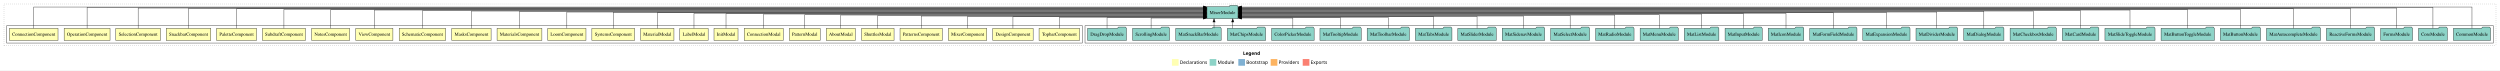
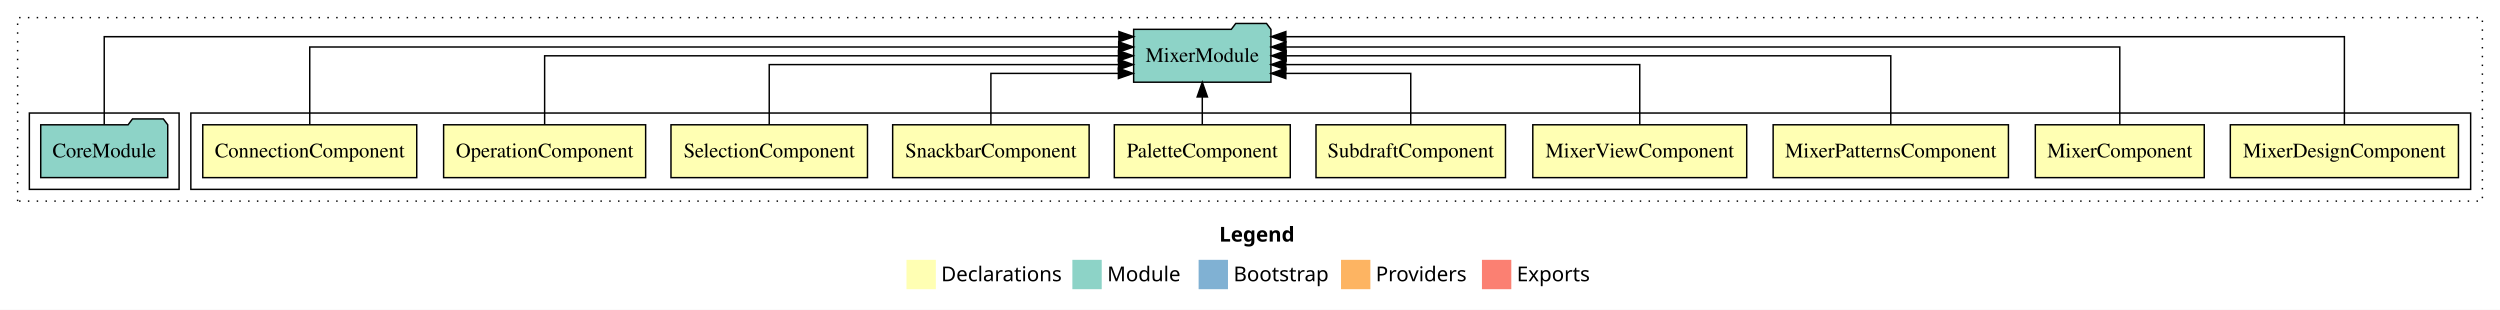
- <svg xmlns="http://www.w3.org/2000/svg" width="7493pt" height="211pt" viewBox="0.00 0.00 7493.00 211.00">
+ <svg xmlns="http://www.w3.org/2000/svg" width="1703pt" height="211pt" viewBox="0.00 0.00 1703.00 211.00">
  <g id="graph0" class="graph" transform="scale(1 1) rotate(0) translate(4 207)">
-     <polygon fill="white" stroke="transparent" points="-4,4 -4,-207 7489,-207 7489,4 -4,4" />
-     <text text-anchor="start" x="3721.51" y="-42.4" font-family="sans-serif" font-weight="bold" font-size="14.00">Legend</text>
-     <polygon fill="#ffffb3" stroke="transparent" points="3508.5,-10 3508.5,-30 3528.5,-30 3528.5,-10 3508.5,-10" />
-     <text text-anchor="start" x="3532.13" y="-15.4" font-family="sans-serif" font-size="14.00">  Declarations</text>
-     <polygon fill="#8dd3c7" stroke="transparent" points="3621.5,-10 3621.5,-30 3641.5,-30 3641.5,-10 3621.5,-10" />
-     <text text-anchor="start" x="3645.23" y="-15.4" font-family="sans-serif" font-size="14.00">  Module</text>
-     <polygon fill="#80b1d3" stroke="transparent" points="3707.5,-10 3707.5,-30 3727.5,-30 3727.5,-10 3707.5,-10" />
-     <text text-anchor="start" x="3731.28" y="-15.4" font-family="sans-serif" font-size="14.00">  Bootstrap</text>
-     <polygon fill="#fdb462" stroke="transparent" points="3804.5,-10 3804.5,-30 3824.5,-30 3824.5,-10 3804.5,-10" />
-     <text text-anchor="start" x="3828.17" y="-15.4" font-family="sans-serif" font-size="14.00">  Providers</text>
-     <polygon fill="#fb8072" stroke="transparent" points="3900.5,-10 3900.5,-30 3920.5,-30 3920.5,-10 3900.5,-10" />
-     <text text-anchor="start" x="3924.23" y="-15.4" font-family="sans-serif" font-size="14.00">  Exports</text>
+     <polygon fill="white" stroke="transparent" points="-4,4 -4,-207 1699,-207 1699,4 -4,4" />
+     <text text-anchor="start" x="826.51" y="-42.4" font-family="sans-serif" font-weight="bold" font-size="14.00">Legend</text>
+     <polygon fill="#ffffb3" stroke="transparent" points="613.5,-10 613.5,-30 633.5,-30 633.5,-10 613.5,-10" />
+     <text text-anchor="start" x="637.13" y="-15.4" font-family="sans-serif" font-size="14.00">  Declarations</text>
+     <polygon fill="#8dd3c7" stroke="transparent" points="726.5,-10 726.5,-30 746.5,-30 746.5,-10 726.5,-10" />
+     <text text-anchor="start" x="750.23" y="-15.4" font-family="sans-serif" font-size="14.00">  Module</text>
+     <polygon fill="#80b1d3" stroke="transparent" points="812.5,-10 812.5,-30 832.5,-30 832.5,-10 812.5,-10" />
+     <text text-anchor="start" x="836.28" y="-15.4" font-family="sans-serif" font-size="14.00">  Bootstrap</text>
+     <polygon fill="#fdb462" stroke="transparent" points="909.5,-10 909.5,-30 929.5,-30 929.5,-10 909.5,-10" />
+     <text text-anchor="start" x="933.17" y="-15.4" font-family="sans-serif" font-size="14.00">  Providers</text>
+     <polygon fill="#fb8072" stroke="transparent" points="1005.5,-10 1005.5,-30 1025.5,-30 1025.5,-10 1005.5,-10" />
+     <text text-anchor="start" x="1029.23" y="-15.4" font-family="sans-serif" font-size="14.00">  Exports</text>
    <g id="clust1" class="cluster">
-       <polygon fill="none" stroke="black" stroke-dasharray="1,5" points="8,-70 8,-195 7477,-195 7477,-70 8,-70" />
-     </g>
-     <g id="clust27" class="cluster">
-       <polygon fill="none" stroke="black" points="3248,-78 3248,-130 7469,-130 7469,-78 3248,-78" />
+       <polygon fill="none" stroke="black" stroke-dasharray="1,5" points="8,-70 8,-195 1687,-195 1687,-70 8,-70" />
    </g>
    <g id="clust2" class="cluster">
-       <polygon fill="none" stroke="black" points="16,-78 16,-130 3240,-130 3240,-78 16,-78" />
+       <polygon fill="none" stroke="black" points="126,-78 126,-130 1679,-130 1679,-78 126,-78" />
+     </g>
+     <g id="clust13" class="cluster">
+       <polygon fill="none" stroke="black" points="16,-78 16,-130 118,-130 118,-78 16,-78" />
    </g>
    <g id="node1" class="node">
-       <polygon fill="#ffffb3" stroke="black" points="3231.76,-122 3110.24,-122 3110.24,-86 3231.76,-86 3231.76,-122" />
-       <text text-anchor="middle" x="3171" y="-99.8" font-family="Times,serif" font-size="14.00">TopbarComponent</text>
+       <polygon fill="#ffffb3" stroke="black" points="1670.7,-122 1515.3,-122 1515.3,-86 1670.7,-86 1670.7,-122" />
+       <text text-anchor="middle" x="1593" y="-99.8" font-family="Times,serif" font-size="14.00">MixerDesignComponent</text>
    </g>
-     <g id="node25" class="node">
-       <polygon fill="#8dd3c7" stroke="black" points="3706.76,-187 3703.76,-191 3682.76,-191 3679.76,-187 3613.24,-187 3613.24,-151 3706.76,-151 3706.76,-187" />
-       <text text-anchor="middle" x="3660" y="-164.8" font-family="Times,serif" font-size="14.00">MixerModule</text>
+     <g id="node11" class="node">
+       <polygon fill="#8dd3c7" stroke="black" points="861.76,-187 858.76,-191 837.76,-191 834.76,-187 768.24,-187 768.24,-151 861.76,-151 861.76,-187" />
+       <text text-anchor="middle" x="815" y="-164.8" font-family="Times,serif" font-size="14.00">MixerModule</text>
    </g>
    <g id="edge1" class="edge">
-       <path fill="none" stroke="black" d="M3171,-122.12C3171,-136.78 3171,-155 3171,-155 3171,-155 3603.11,-155 3603.11,-155" />
-       <polygon fill="black" stroke="black" points="3603.11,-158.5 3613.11,-155 3603.11,-151.5 3603.11,-158.5" />
+       <path fill="none" stroke="black" d="M1593,-122.09C1593,-145.13 1593,-182 1593,-182 1593,-182 871.92,-182 871.92,-182" />
+       <polygon fill="black" stroke="black" points="871.92,-178.5 861.92,-182 871.92,-185.5 871.92,-178.5" />
    </g>
    <g id="node2" class="node">
-       <polygon fill="#ffffb3" stroke="black" points="3092.49,-122 2971.51,-122 2971.51,-86 3092.49,-86 3092.49,-122" />
-       <text text-anchor="middle" x="3032" y="-99.8" font-family="Times,serif" font-size="14.00">DesignComponent</text>
+       <polygon fill="#ffffb3" stroke="black" points="1497.54,-122 1382.46,-122 1382.46,-86 1497.54,-86 1497.54,-122" />
+       <text text-anchor="middle" x="1440" y="-99.8" font-family="Times,serif" font-size="14.00">MixerComponent</text>
    </g>
    <g id="edge2" class="edge">
-       <path fill="none" stroke="black" d="M3032,-122.24C3032,-137.57 3032,-157 3032,-157 3032,-157 3603.05,-157 3603.05,-157" />
-       <polygon fill="black" stroke="black" points="3603.05,-160.5 3613.05,-157 3603.05,-153.5 3603.05,-160.5" />
+       <path fill="none" stroke="black" d="M1440,-122.28C1440,-143.32 1440,-175 1440,-175 1440,-175 871.98,-175 871.98,-175" />
+       <polygon fill="black" stroke="black" points="871.98,-171.5 861.98,-175 871.98,-178.5 871.98,-171.5" />
    </g>
    <g id="node3" class="node">
-       <polygon fill="#ffffb3" stroke="black" points="2953.54,-122 2838.46,-122 2838.46,-86 2953.54,-86 2953.54,-122" />
-       <text text-anchor="middle" x="2896" y="-99.8" font-family="Times,serif" font-size="14.00">MixerComponent</text>
+       <polygon fill="#ffffb3" stroke="black" points="1364.14,-122 1203.86,-122 1203.86,-86 1364.14,-86 1364.14,-122" />
+       <text text-anchor="middle" x="1284" y="-99.8" font-family="Times,serif" font-size="14.00">MixerPatternsComponent</text>
    </g>
    <g id="edge3" class="edge">
-       <path fill="none" stroke="black" d="M2896,-122.28C2896,-137.95 2896,-158 2896,-158 2896,-158 3603.07,-158 3603.07,-158" />
-       <polygon fill="black" stroke="black" points="3603.07,-161.5 3613.07,-158 3603.07,-154.5 3603.07,-161.5" />
+       <path fill="none" stroke="black" d="M1284,-122.11C1284,-141.34 1284,-169 1284,-169 1284,-169 872.12,-169 872.12,-169" />
+       <polygon fill="black" stroke="black" points="872.12,-165.5 862.12,-169 872.12,-172.5 872.12,-165.5" />
    </g>
    <g id="node4" class="node">
-       <polygon fill="#ffffb3" stroke="black" points="2820.43,-122 2693.57,-122 2693.57,-86 2820.43,-86 2820.43,-122" />
-       <text text-anchor="middle" x="2757" y="-99.8" font-family="Times,serif" font-size="14.00">PatternsComponent</text>
+       <polygon fill="#ffffb3" stroke="black" points="1185.86,-122 1040.14,-122 1040.14,-86 1185.86,-86 1185.86,-122" />
+       <text text-anchor="middle" x="1113" y="-99.8" font-family="Times,serif" font-size="14.00">MixerViewComponent</text>
    </g>
    <g id="edge4" class="edge">
-       <path fill="none" stroke="black" d="M2757,-122.01C2757,-138.05 2757,-159 2757,-159 2757,-159 3603.04,-159 3603.04,-159" />
-       <polygon fill="black" stroke="black" points="3603.04,-162.5 3613.04,-159 3603.04,-155.5 3603.04,-162.5" />
+       <path fill="none" stroke="black" d="M1113,-122.02C1113,-139.37 1113,-163 1113,-163 1113,-163 871.89,-163 871.89,-163" />
+       <polygon fill="black" stroke="black" points="871.89,-159.5 861.89,-163 871.89,-166.5 871.89,-159.5" />
    </g>
    <g id="node5" class="node">
-       <polygon fill="#ffffb3" stroke="black" points="2675.66,-122 2578.34,-122 2578.34,-86 2675.66,-86 2675.66,-122" />
-       <text text-anchor="middle" x="2627" y="-99.8" font-family="Times,serif" font-size="14.00">ShuttlesModal</text>
+       <polygon fill="#ffffb3" stroke="black" points="1021.54,-122 892.46,-122 892.46,-86 1021.54,-86 1021.54,-122" />
+       <text text-anchor="middle" x="957" y="-99.8" font-family="Times,serif" font-size="14.00">SubdraftComponent</text>
    </g>
    <g id="edge5" class="edge">
-       <path fill="none" stroke="black" d="M2627,-122.04C2627,-138.73 2627,-161 2627,-161 2627,-161 3602.93,-161 3602.93,-161" />
-       <polygon fill="black" stroke="black" points="3602.93,-164.5 3612.93,-161 3602.93,-157.5 3602.93,-164.5" />
+       <path fill="none" stroke="black" d="M957,-122.24C957,-137.57 957,-157 957,-157 957,-157 871.89,-157 871.89,-157" />
+       <polygon fill="black" stroke="black" points="871.89,-153.5 861.89,-157 871.89,-160.5 871.89,-153.5" />
    </g>
    <g id="node6" class="node">
-       <polygon fill="#ffffb3" stroke="black" points="2559.55,-122 2472.45,-122 2472.45,-86 2559.55,-86 2559.55,-122" />
-       <text text-anchor="middle" x="2516" y="-99.8" font-family="Times,serif" font-size="14.00">AboutModal</text>
+       <polygon fill="#ffffb3" stroke="black" points="874.93,-122 755.07,-122 755.07,-86 874.93,-86 874.93,-122" />
+       <text text-anchor="middle" x="815" y="-99.8" font-family="Times,serif" font-size="14.00">PaletteComponent</text>
    </g>
    <g id="edge6" class="edge">
-       <path fill="none" stroke="black" d="M2516,-122.03C2516,-139.06 2516,-162 2516,-162 2516,-162 3603.02,-162 3603.02,-162" />
-       <polygon fill="black" stroke="black" points="3603.02,-165.5 3613.02,-162 3603.02,-158.5 3603.02,-165.5" />
+       <path fill="none" stroke="black" d="M815,-122.11C815,-122.11 815,-140.99 815,-140.99" />
+       <polygon fill="black" stroke="black" points="811.5,-140.99 815,-150.99 818.5,-140.99 811.5,-140.99" />
    </g>
    <g id="node7" class="node">
-       <polygon fill="#ffffb3" stroke="black" points="2454.2,-122 2361.8,-122 2361.8,-86 2454.2,-86 2454.2,-122" />
-       <text text-anchor="middle" x="2408" y="-99.8" font-family="Times,serif" font-size="14.00">PatternModal</text>
+       <polygon fill="#ffffb3" stroke="black" points="737.92,-122 604.08,-122 604.08,-86 737.92,-86 737.92,-122" />
+       <text text-anchor="middle" x="671" y="-99.8" font-family="Times,serif" font-size="14.00">SnackbarComponent</text>
    </g>
    <g id="edge7" class="edge">
-       <path fill="none" stroke="black" d="M2408,-122.02C2408,-139.37 2408,-163 2408,-163 2408,-163 3603.21,-163 3603.21,-163" />
-       <polygon fill="black" stroke="black" points="3603.21,-166.5 3613.21,-163 3603.21,-159.5 3603.21,-166.5" />
+       <path fill="none" stroke="black" d="M671,-122.24C671,-137.57 671,-157 671,-157 671,-157 757.85,-157 757.85,-157" />
+       <polygon fill="black" stroke="black" points="757.85,-160.5 767.85,-157 757.85,-153.5 757.85,-160.5" />
    </g>
    <g id="node8" class="node">
-       <polygon fill="#ffffb3" stroke="black" points="2343.6,-122 2226.4,-122 2226.4,-86 2343.6,-86 2343.6,-122" />
-       <text text-anchor="middle" x="2285" y="-99.8" font-family="Times,serif" font-size="14.00">ConnectionModal</text>
+       <polygon fill="#ffffb3" stroke="black" points="586.93,-122 453.07,-122 453.07,-86 586.93,-86 586.93,-122" />
+       <text text-anchor="middle" x="520" y="-99.8" font-family="Times,serif" font-size="14.00">SelectionComponent</text>
    </g>
    <g id="edge8" class="edge">
-       <path fill="none" stroke="black" d="M2285,-122.3C2285,-140.27 2285,-165 2285,-165 2285,-165 3603.07,-165 3603.07,-165" />
-       <polygon fill="black" stroke="black" points="3603.07,-168.5 3613.07,-165 3603.07,-161.5 3603.07,-168.5" />
+       <path fill="none" stroke="black" d="M520,-122.02C520,-139.37 520,-163 520,-163 520,-163 757.93,-163 757.93,-163" />
+       <polygon fill="black" stroke="black" points="757.93,-166.5 767.93,-163 757.93,-159.5 757.93,-166.5" />
    </g>
    <g id="node9" class="node">
-       <polygon fill="#ffffb3" stroke="black" points="2207.99,-122 2136.01,-122 2136.01,-86 2207.99,-86 2207.99,-122" />
-       <text text-anchor="middle" x="2172" y="-99.8" font-family="Times,serif" font-size="14.00">InitModal</text>
+       <polygon fill="#ffffb3" stroke="black" points="435.81,-122 298.19,-122 298.19,-86 435.81,-86 435.81,-122" />
+       <text text-anchor="middle" x="367" y="-99.8" font-family="Times,serif" font-size="14.00">OperationComponent</text>
    </g>
    <g id="edge9" class="edge">
-       <path fill="none" stroke="black" d="M2172,-122.27C2172,-140.56 2172,-166 2172,-166 2172,-166 3603.01,-166 3603.01,-166" />
-       <polygon fill="black" stroke="black" points="3603.01,-169.5 3613.01,-166 3603.01,-162.5 3603.01,-169.5" />
+       <path fill="none" stroke="black" d="M367,-122.11C367,-141.34 367,-169 367,-169 367,-169 757.9,-169 757.9,-169" />
+       <polygon fill="black" stroke="black" points="757.9,-172.5 767.9,-169 757.9,-165.5 757.9,-172.5" />
    </g>
    <g id="node10" class="node">
-       <polygon fill="#ffffb3" stroke="black" points="2118.42,-122 2033.58,-122 2033.58,-86 2118.42,-86 2118.42,-122" />
-       <text text-anchor="middle" x="2076" y="-99.8" font-family="Times,serif" font-size="14.00">LabelModal</text>
+       <polygon fill="#ffffb3" stroke="black" points="279.88,-122 134.12,-122 134.12,-86 279.88,-86 279.88,-122" />
+       <text text-anchor="middle" x="207" y="-99.8" font-family="Times,serif" font-size="14.00">ConnectionComponent</text>
    </g>
    <g id="edge10" class="edge">
-       <path fill="none" stroke="black" d="M2076,-122.22C2076,-140.83 2076,-167 2076,-167 2076,-167 3603.02,-167 3603.02,-167" />
-       <polygon fill="black" stroke="black" points="3603.02,-170.5 3613.02,-167 3603.02,-163.5 3603.02,-170.5" />
+       <path fill="none" stroke="black" d="M207,-122.28C207,-143.32 207,-175 207,-175 207,-175 758.05,-175 758.05,-175" />
+       <polygon fill="black" stroke="black" points="758.05,-178.5 768.05,-175 758.05,-171.5 758.05,-178.5" />
    </g>
-     <g id="node11" class="node">
-       <polygon fill="#ffffb3" stroke="black" points="2015.97,-122 1916.03,-122 1916.03,-86 2015.97,-86 2015.97,-122" />
-       <text text-anchor="middle" x="1966" y="-99.8" font-family="Times,serif" font-size="14.00">MaterialModal</text>
+     <g id="node12" class="node">
+       <polygon fill="#8dd3c7" stroke="black" points="110.26,-122 107.26,-126 86.26,-126 83.26,-122 23.74,-122 23.74,-86 110.26,-86 110.26,-122" />
+       <text text-anchor="middle" x="67" y="-99.8" font-family="Times,serif" font-size="14.00">CoreModule</text>
    </g>
    <g id="edge11" class="edge">
-       <path fill="none" stroke="black" d="M1966,-122.11C1966,-141.34 1966,-169 1966,-169 1966,-169 3602.92,-169 3602.92,-169" />
-       <polygon fill="black" stroke="black" points="3602.92,-172.5 3612.92,-169 3602.92,-165.5 3602.92,-172.5" />
-     </g>
-     <g id="node12" class="node">
-       <polygon fill="#ffffb3" stroke="black" points="1898,-122 1770,-122 1770,-86 1898,-86 1898,-122" />
-       <text text-anchor="middle" x="1834" y="-99.8" font-family="Times,serif" font-size="14.00">SystemsComponent</text>
-     </g>
-     <g id="edge12" class="edge">
-       <path fill="none" stroke="black" d="M1834,-122.03C1834,-141.58 1834,-170 1834,-170 1834,-170 3603.03,-170 3603.03,-170" />
-       <polygon fill="black" stroke="black" points="3603.03,-173.5 3613.03,-170 3603.03,-166.5 3603.03,-173.5" />
-     </g>
-     <g id="node13" class="node">
-       <polygon fill="#ffffb3" stroke="black" points="1752.28,-122 1637.72,-122 1637.72,-86 1752.28,-86 1752.28,-122" />
-       <text text-anchor="middle" x="1695" y="-99.8" font-family="Times,serif" font-size="14.00">LoomComponent</text>
-     </g>
-     <g id="edge13" class="edge">
-       <path fill="none" stroke="black" d="M1695,-122.31C1695,-142.15 1695,-171 1695,-171 1695,-171 3602.88,-171 3602.88,-171" />
-       <polygon fill="black" stroke="black" points="3602.88,-174.5 3612.88,-171 3602.88,-167.5 3602.88,-174.5" />
-     </g>
-     <g id="node14" class="node">
-       <polygon fill="#ffffb3" stroke="black" points="1620.2,-122 1485.8,-122 1485.8,-86 1620.2,-86 1620.2,-122" />
-       <text text-anchor="middle" x="1553" y="-99.8" font-family="Times,serif" font-size="14.00">MaterialsComponent</text>
-     </g>
-     <g id="edge14" class="edge">
-       <path fill="none" stroke="black" d="M1553,-122.13C1553,-142.57 1553,-173 1553,-173 1553,-173 3603.04,-173 3603.04,-173" />
-       <polygon fill="black" stroke="black" points="3603.04,-176.5 3613.04,-173 3603.04,-169.5 3603.04,-176.5" />
-     </g>
-     <g id="node15" class="node">
-       <polygon fill="#ffffb3" stroke="black" points="1467.88,-122 1350.12,-122 1350.12,-86 1467.88,-86 1467.88,-122" />
-       <text text-anchor="middle" x="1409" y="-99.8" font-family="Times,serif" font-size="14.00">MasksComponent</text>
-     </g>
-     <g id="edge15" class="edge">
-       <path fill="none" stroke="black" d="M1409,-122.03C1409,-142.77 1409,-174 1409,-174 1409,-174 3602.98,-174 3602.98,-174" />
-       <polygon fill="black" stroke="black" points="3602.98,-177.5 3612.98,-174 3602.98,-170.5 3602.98,-177.5" />
-     </g>
-     <g id="node16" class="node">
-       <polygon fill="#ffffb3" stroke="black" points="1331.65,-122 1192.35,-122 1192.35,-86 1331.65,-86 1331.65,-122" />
-       <text text-anchor="middle" x="1262" y="-99.8" font-family="Times,serif" font-size="14.00">SchematicComponent</text>
-     </g>
-     <g id="edge16" class="edge">
-       <path fill="none" stroke="black" d="M1262,-122.28C1262,-143.32 1262,-175 1262,-175 1262,-175 3603.17,-175 3603.17,-175" />
-       <polygon fill="black" stroke="black" points="3603.17,-178.5 3613.17,-175 3603.17,-171.5 3603.17,-178.5" />
-     </g>
-     <g id="node17" class="node">
-       <polygon fill="#ffffb3" stroke="black" points="1173.65,-122 1062.35,-122 1062.35,-86 1173.65,-86 1173.65,-122" />
-       <text text-anchor="middle" x="1118" y="-99.8" font-family="Times,serif" font-size="14.00">ViewComponent</text>
-     </g>
-     <g id="edge17" class="edge">
-       <path fill="none" stroke="black" d="M1118,-122.04C1118,-143.66 1118,-177 1118,-177 1118,-177 3603.16,-177 3603.16,-177" />
-       <polygon fill="black" stroke="black" points="3603.16,-180.5 3613.16,-177 3603.16,-173.5 3603.16,-180.5" />
-     </g>
-     <g id="node18" class="node">
-       <polygon fill="#ffffb3" stroke="black" points="1043.99,-122 930.01,-122 930.01,-86 1043.99,-86 1043.99,-122" />
-       <text text-anchor="middle" x="987" y="-99.8" font-family="Times,serif" font-size="14.00">NotesComponent</text>
-     </g>
-     <g id="edge18" class="edge">
-       <path fill="none" stroke="black" d="M987,-122.29C987,-144.21 987,-178 987,-178 987,-178 3603.04,-178 3603.04,-178" />
-       <polygon fill="black" stroke="black" points="3603.04,-181.5 3613.04,-178 3603.04,-174.5 3603.04,-181.5" />
-     </g>
-     <g id="node19" class="node">
-       <polygon fill="#ffffb3" stroke="black" points="911.54,-122 782.46,-122 782.46,-86 911.54,-86 911.54,-122" />
-       <text text-anchor="middle" x="847" y="-99.8" font-family="Times,serif" font-size="14.00">SubdraftComponent</text>
-     </g>
-     <g id="edge19" class="edge">
-       <path fill="none" stroke="black" d="M847,-122.16C847,-144.35 847,-179 847,-179 847,-179 3603.23,-179 3603.23,-179" />
-       <polygon fill="black" stroke="black" points="3603.23,-182.5 3613.23,-179 3603.23,-175.5 3603.23,-182.5" />
-     </g>
-     <g id="node20" class="node">
-       <polygon fill="#ffffb3" stroke="black" points="764.93,-122 645.07,-122 645.07,-86 764.93,-86 764.93,-122" />
-       <text text-anchor="middle" x="705" y="-99.8" font-family="Times,serif" font-size="14.00">PaletteComponent</text>
-     </g>
-     <g id="edge20" class="edge">
-       <path fill="none" stroke="black" d="M705,-122.25C705,-145.02 705,-181 705,-181 705,-181 3602.99,-181 3602.99,-181" />
-       <polygon fill="black" stroke="black" points="3602.99,-184.5 3612.99,-181 3602.99,-177.5 3602.99,-184.5" />
-     </g>
-     <g id="node21" class="node">
-       <polygon fill="#ffffb3" stroke="black" points="627.92,-122 494.08,-122 494.08,-86 627.92,-86 627.92,-122" />
-       <text text-anchor="middle" x="561" y="-99.8" font-family="Times,serif" font-size="14.00">SnackbarComponent</text>
-     </g>
-     <g id="edge21" class="edge">
-       <path fill="none" stroke="black" d="M561,-122.09C561,-145.13 561,-182 561,-182 561,-182 3603.18,-182 3603.18,-182" />
-       <polygon fill="black" stroke="black" points="3603.18,-185.5 3613.18,-182 3603.18,-178.5 3603.18,-185.5" />
-     </g>
-     <g id="node22" class="node">
-       <polygon fill="#ffffb3" stroke="black" points="476.93,-122 343.07,-122 343.07,-86 476.93,-86 476.93,-122" />
-       <text text-anchor="middle" x="410" y="-99.8" font-family="Times,serif" font-size="14.00">SelectionComponent</text>
-     </g>
-     <g id="edge22" class="edge">
-       <path fill="none" stroke="black" d="M410,-122.32C410,-145.66 410,-183 410,-183 410,-183 3603.12,-183 3603.12,-183" />
-       <polygon fill="black" stroke="black" points="3603.12,-186.5 3613.12,-183 3603.12,-179.5 3603.12,-186.5" />
-     </g>
-     <g id="node23" class="node">
-       <polygon fill="#ffffb3" stroke="black" points="325.81,-122 188.19,-122 188.19,-86 325.81,-86 325.81,-122" />
-       <text text-anchor="middle" x="257" y="-99.8" font-family="Times,serif" font-size="14.00">OperationComponent</text>
-     </g>
-     <g id="edge23" class="edge">
-       <path fill="none" stroke="black" d="M257,-122.38C257,-146.28 257,-185 257,-185 257,-185 3603.19,-185 3603.19,-185" />
-       <polygon fill="black" stroke="black" points="3603.19,-188.5 3613.19,-185 3603.19,-181.5 3603.19,-188.5" />
-     </g>
-     <g id="node24" class="node">
-       <polygon fill="#ffffb3" stroke="black" points="169.88,-122 24.12,-122 24.12,-86 169.88,-86 169.88,-122" />
-       <text text-anchor="middle" x="97" y="-99.8" font-family="Times,serif" font-size="14.00">ConnectionComponent</text>
-     </g>
-     <g id="edge24" class="edge">
-       <path fill="none" stroke="black" d="M97,-122.2C97,-146.36 97,-186 97,-186 97,-186 3602.99,-186 3602.99,-186" />
-       <polygon fill="black" stroke="black" points="3602.99,-189.5 3612.99,-186 3602.99,-182.5 3602.99,-189.5" />
-     </g>
-     <g id="node26" class="node">
-       <polygon fill="#8dd3c7" stroke="black" points="7460.67,-122 7457.67,-126 7436.67,-126 7433.67,-122 7349.33,-122 7349.33,-86 7460.67,-86 7460.67,-122" />
-       <text text-anchor="middle" x="7405" y="-99.8" font-family="Times,serif" font-size="14.00">CommonModule</text>
-     </g>
-     <g id="edge25" class="edge">
-       <path fill="none" stroke="black" d="M7405,-122.2C7405,-146.36 7405,-186 7405,-186 7405,-186 3717.01,-186 3717.01,-186" />
-       <polygon fill="black" stroke="black" points="3717.01,-182.5 3707.01,-186 3717.01,-189.5 3717.01,-182.5" />
-     </g>
-     <g id="node27" class="node">
-       <polygon fill="#8dd3c7" stroke="black" points="7331.26,-122 7328.26,-126 7307.26,-126 7304.26,-122 7244.74,-122 7244.74,-86 7331.26,-86 7331.26,-122" />
-       <text text-anchor="middle" x="7288" y="-99.8" font-family="Times,serif" font-size="14.00">CoreModule</text>
-     </g>
-     <g id="edge26" class="edge">
-       <path fill="none" stroke="black" d="M7288,-122.38C7288,-146.28 7288,-185 7288,-185 7288,-185 3716.86,-185 3716.86,-185" />
-       <polygon fill="black" stroke="black" points="3716.86,-181.5 3706.86,-185 3716.86,-188.5 3716.86,-181.5" />
-     </g>
-     <g id="node28" class="node">
-       <polygon fill="#8dd3c7" stroke="black" points="7226.83,-122 7223.83,-126 7202.83,-126 7199.83,-122 7131.17,-122 7131.17,-86 7226.83,-86 7226.83,-122" />
-       <text text-anchor="middle" x="7179" y="-99.8" font-family="Times,serif" font-size="14.00">FormsModule</text>
-     </g>
-     <g id="edge27" class="edge">
-       <path fill="none" stroke="black" d="M7179,-122.32C7179,-145.66 7179,-183 7179,-183 7179,-183 3717.08,-183 3717.08,-183" />
-       <polygon fill="black" stroke="black" points="3717.08,-179.5 3707.08,-183 3717.08,-186.5 3717.08,-179.5" />
-     </g>
-     <g id="node29" class="node">
-       <polygon fill="#8dd3c7" stroke="black" points="7113.3,-122 7110.3,-126 7089.3,-126 7086.3,-122 6968.7,-122 6968.7,-86 7113.3,-86 7113.3,-122" />
-       <text text-anchor="middle" x="7041" y="-99.8" font-family="Times,serif" font-size="14.00">ReactiveFormsModule</text>
-     </g>
-     <g id="edge28" class="edge">
-       <path fill="none" stroke="black" d="M7041,-122.09C7041,-145.13 7041,-182 7041,-182 7041,-182 3716.83,-182 3716.83,-182" />
-       <polygon fill="black" stroke="black" points="3716.83,-178.5 3706.83,-182 3716.83,-185.5 3716.83,-178.5" />
-     </g>
-     <g id="node30" class="node">
-       <polygon fill="#8dd3c7" stroke="black" points="6950.91,-122 6947.91,-126 6926.91,-126 6923.91,-122 6789.09,-122 6789.09,-86 6950.91,-86 6950.91,-122" />
-       <text text-anchor="middle" x="6870" y="-99.8" font-family="Times,serif" font-size="14.00">MatAutocompleteModule</text>
-     </g>
-     <g id="edge29" class="edge">
-       <path fill="none" stroke="black" d="M6870,-122.25C6870,-145.02 6870,-181 6870,-181 6870,-181 3716.93,-181 3716.93,-181" />
-       <polygon fill="black" stroke="black" points="3716.93,-177.5 3706.93,-181 3716.93,-184.5 3716.93,-177.5" />
-     </g>
-     <g id="node31" class="node">
-       <polygon fill="#8dd3c7" stroke="black" points="6771.22,-122 6768.22,-126 6747.22,-126 6744.22,-122 6650.78,-122 6650.78,-86 6771.22,-86 6771.22,-122" />
-       <text text-anchor="middle" x="6711" y="-99.8" font-family="Times,serif" font-size="14.00">MatButtonModule</text>
-     </g>
-     <g id="edge30" class="edge">
-       <path fill="none" stroke="black" d="M6711,-122.16C6711,-144.35 6711,-179 6711,-179 6711,-179 3717.01,-179 3717.01,-179" />
-       <polygon fill="black" stroke="black" points="3717.01,-175.5 3707.01,-179 3717.01,-182.5 3717.01,-175.5" />
-     </g>
-     <g id="node32" class="node">
-       <polygon fill="#8dd3c7" stroke="black" points="6632.88,-122 6629.88,-126 6608.88,-126 6605.88,-122 6473.12,-122 6473.12,-86 6632.88,-86 6632.88,-122" />
-       <text text-anchor="middle" x="6553" y="-99.8" font-family="Times,serif" font-size="14.00">MatButtonToggleModule</text>
-     </g>
-     <g id="edge31" class="edge">
-       <path fill="none" stroke="black" d="M6553,-122.29C6553,-144.21 6553,-178 6553,-178 6553,-178 3716.91,-178 3716.91,-178" />
-       <polygon fill="black" stroke="black" points="3716.91,-174.5 3706.91,-178 3716.91,-181.5 3716.91,-174.5" />
-     </g>
-     <g id="node33" class="node">
-       <polygon fill="#8dd3c7" stroke="black" points="6455.04,-122 6452.04,-126 6431.04,-126 6428.04,-122 6304.96,-122 6304.96,-86 6455.04,-86 6455.04,-122" />
-       <text text-anchor="middle" x="6380" y="-99.8" font-family="Times,serif" font-size="14.00">MatSlideToggleModule</text>
-     </g>
-     <g id="edge32" class="edge">
-       <path fill="none" stroke="black" d="M6380,-122.04C6380,-143.66 6380,-177 6380,-177 6380,-177 3716.92,-177 3716.92,-177" />
-       <polygon fill="black" stroke="black" points="3716.92,-173.5 3706.92,-177 3716.92,-180.5 3716.92,-173.5" />
-     </g>
-     <g id="node34" class="node">
-       <polygon fill="#8dd3c7" stroke="black" points="6286.81,-122 6283.81,-126 6262.81,-126 6259.81,-122 6177.19,-122 6177.19,-86 6286.81,-86 6286.81,-122" />
-       <text text-anchor="middle" x="6232" y="-99.8" font-family="Times,serif" font-size="14.00">MatCardModule</text>
-     </g>
-     <g id="edge33" class="edge">
-       <path fill="none" stroke="black" d="M6232,-122.28C6232,-143.32 6232,-175 6232,-175 6232,-175 3716.84,-175 3716.84,-175" />
-       <polygon fill="black" stroke="black" points="3716.84,-171.5 3706.84,-175 3716.84,-178.5 3716.84,-171.5" />
-     </g>
-     <g id="node35" class="node">
-       <polygon fill="#8dd3c7" stroke="black" points="6159.37,-122 6156.37,-126 6135.37,-126 6132.37,-122 6020.63,-122 6020.63,-86 6159.37,-86 6159.37,-122" />
-       <text text-anchor="middle" x="6090" y="-99.8" font-family="Times,serif" font-size="14.00">MatCheckboxModule</text>
-     </g>
-     <g id="edge34" class="edge">
-       <path fill="none" stroke="black" d="M6090,-122.03C6090,-142.77 6090,-174 6090,-174 6090,-174 3716.91,-174 3716.91,-174" />
-       <polygon fill="black" stroke="black" points="3716.91,-170.5 3706.91,-174 3716.91,-177.5 3716.91,-170.5" />
-     </g>
-     <g id="node36" class="node">
-       <polygon fill="#8dd3c7" stroke="black" points="6002.2,-122 5999.2,-126 5978.2,-126 5975.2,-122 5881.8,-122 5881.8,-86 6002.2,-86 6002.2,-122" />
-       <text text-anchor="middle" x="5942" y="-99.8" font-family="Times,serif" font-size="14.00">MatDialogModule</text>
-     </g>
-     <g id="edge35" class="edge">
-       <path fill="none" stroke="black" d="M5942,-122.13C5942,-142.57 5942,-173 5942,-173 5942,-173 3716.88,-173 3716.88,-173" />
-       <polygon fill="black" stroke="black" points="3716.88,-169.5 3706.88,-173 3716.88,-176.5 3716.88,-169.5" />
-     </g>
-     <g id="node37" class="node">
-       <polygon fill="#8dd3c7" stroke="black" points="5863.36,-122 5860.36,-126 5839.36,-126 5836.36,-122 5738.64,-122 5738.64,-86 5863.36,-86 5863.36,-122" />
-       <text text-anchor="middle" x="5801" y="-99.8" font-family="Times,serif" font-size="14.00">MatDividerModule</text>
-     </g>
-     <g id="edge36" class="edge">
-       <path fill="none" stroke="black" d="M5801,-122.31C5801,-142.15 5801,-171 5801,-171 5801,-171 3716.96,-171 3716.96,-171" />
-       <polygon fill="black" stroke="black" points="3716.96,-167.5 3706.96,-171 3716.96,-174.5 3716.96,-167.5" />
-     </g>
-     <g id="node38" class="node">
-       <polygon fill="#8dd3c7" stroke="black" points="5720.7,-122 5717.7,-126 5696.7,-126 5693.7,-122 5579.3,-122 5579.3,-86 5720.7,-86 5720.7,-122" />
-       <text text-anchor="middle" x="5650" y="-99.8" font-family="Times,serif" font-size="14.00">MatExpansionModule</text>
-     </g>
-     <g id="edge37" class="edge">
-       <path fill="none" stroke="black" d="M5650,-122.03C5650,-141.58 5650,-170 5650,-170 5650,-170 3717.23,-170 3717.23,-170" />
-       <polygon fill="black" stroke="black" points="3717.23,-166.5 3707.23,-170 3717.23,-173.5 3717.23,-166.5" />
-     </g>
-     <g id="node39" class="node">
-       <polygon fill="#8dd3c7" stroke="black" points="5561.71,-122 5558.71,-126 5537.71,-126 5534.71,-122 5420.29,-122 5420.29,-86 5561.71,-86 5561.71,-122" />
-       <text text-anchor="middle" x="5491" y="-99.8" font-family="Times,serif" font-size="14.00">MatFormFieldModule</text>
-     </g>
-     <g id="edge38" class="edge">
-       <path fill="none" stroke="black" d="M5491,-122.11C5491,-141.34 5491,-169 5491,-169 5491,-169 3717.1,-169 3717.1,-169" />
-       <polygon fill="black" stroke="black" points="3717.1,-165.5 3707.1,-169 3717.1,-172.5 3717.1,-165.5" />
-     </g>
-     <g id="node40" class="node">
-       <polygon fill="#8dd3c7" stroke="black" points="5402.47,-122 5399.47,-126 5378.47,-126 5375.47,-122 5295.53,-122 5295.53,-86 5402.47,-86 5402.47,-122" />
-       <text text-anchor="middle" x="5349" y="-99.8" font-family="Times,serif" font-size="14.00">MatIconModule</text>
-     </g>
-     <g id="edge39" class="edge">
-       <path fill="none" stroke="black" d="M5349,-122.22C5349,-140.83 5349,-167 5349,-167 5349,-167 3716.94,-167 3716.94,-167" />
-       <polygon fill="black" stroke="black" points="3716.94,-163.5 3706.94,-167 3716.94,-170.5 3716.94,-163.5" />
-     </g>
-     <g id="node41" class="node">
-       <polygon fill="#8dd3c7" stroke="black" points="5277.65,-122 5274.65,-126 5253.65,-126 5250.65,-122 5166.35,-122 5166.35,-86 5277.65,-86 5277.65,-122" />
-       <text text-anchor="middle" x="5222" y="-99.8" font-family="Times,serif" font-size="14.00">MatInputModule</text>
-     </g>
-     <g id="edge40" class="edge">
-       <path fill="none" stroke="black" d="M5222,-122.27C5222,-140.56 5222,-166 5222,-166 5222,-166 3717.17,-166 3717.17,-166" />
-       <polygon fill="black" stroke="black" points="3717.17,-162.5 3707.17,-166 3717.17,-169.5 3717.17,-162.5" />
-     </g>
-     <g id="node42" class="node">
-       <polygon fill="#8dd3c7" stroke="black" points="5147.88,-122 5144.88,-126 5123.88,-126 5120.88,-122 5044.12,-122 5044.12,-86 5147.88,-86 5147.88,-122" />
-       <text text-anchor="middle" x="5096" y="-99.8" font-family="Times,serif" font-size="14.00">MatListModule</text>
-     </g>
-     <g id="edge41" class="edge">
-       <path fill="none" stroke="black" d="M5096,-122.3C5096,-140.27 5096,-165 5096,-165 5096,-165 3716.96,-165 3716.96,-165" />
-       <polygon fill="black" stroke="black" points="3716.96,-161.5 3706.96,-165 3716.96,-168.5 3716.96,-161.5" />
-     </g>
-     <g id="node43" class="node">
-       <polygon fill="#8dd3c7" stroke="black" points="5026.26,-122 5023.26,-126 5002.26,-126 4999.26,-122 4911.74,-122 4911.74,-86 5026.26,-86 5026.26,-122" />
-       <text text-anchor="middle" x="4969" y="-99.8" font-family="Times,serif" font-size="14.00">MatMenuModule</text>
-     </g>
-     <g id="edge42" class="edge">
-       <path fill="none" stroke="black" d="M4969,-122.02C4969,-139.37 4969,-163 4969,-163 4969,-163 3716.97,-163 3716.97,-163" />
-       <polygon fill="black" stroke="black" points="3716.97,-159.5 3706.97,-163 3716.97,-166.5 3716.97,-159.5" />
-     </g>
-     <g id="node44" class="node">
-       <polygon fill="#8dd3c7" stroke="black" points="4893.54,-122 4890.54,-126 4869.54,-126 4866.54,-122 4778.46,-122 4778.46,-86 4893.54,-86 4893.54,-122" />
-       <text text-anchor="middle" x="4836" y="-99.8" font-family="Times,serif" font-size="14.00">MatRadioModule</text>
-     </g>
-     <g id="edge43" class="edge">
-       <path fill="none" stroke="black" d="M4836,-122.03C4836,-139.06 4836,-162 4836,-162 4836,-162 3716.83,-162 3716.83,-162" />
-       <polygon fill="black" stroke="black" points="3716.83,-158.5 3706.83,-162 3716.83,-165.5 3716.83,-158.5" />
-     </g>
-     <g id="node45" class="node">
-       <polygon fill="#8dd3c7" stroke="black" points="4760.31,-122 4757.31,-126 4736.31,-126 4733.31,-122 4643.69,-122 4643.69,-86 4760.31,-86 4760.31,-122" />
-       <text text-anchor="middle" x="4702" y="-99.8" font-family="Times,serif" font-size="14.00">MatSelectModule</text>
-     </g>
-     <g id="edge44" class="edge">
-       <path fill="none" stroke="black" d="M4702,-122.04C4702,-138.73 4702,-161 4702,-161 4702,-161 3716.8,-161 3716.8,-161" />
-       <polygon fill="black" stroke="black" points="3716.8,-157.5 3706.8,-161 3716.8,-164.5 3716.8,-157.5" />
-     </g>
-     <g id="node46" class="node">
-       <polygon fill="#8dd3c7" stroke="black" points="4625.7,-122 4622.7,-126 4601.7,-126 4598.7,-122 4498.3,-122 4498.3,-86 4625.7,-86 4625.7,-122" />
-       <text text-anchor="middle" x="4562" y="-99.8" font-family="Times,serif" font-size="14.00">MatSidenavModule</text>
-     </g>
-     <g id="edge45" class="edge">
-       <path fill="none" stroke="black" d="M4562,-122.01C4562,-138.05 4562,-159 4562,-159 4562,-159 3716.91,-159 3716.91,-159" />
-       <polygon fill="black" stroke="black" points="3716.91,-155.5 3706.91,-159 3716.91,-162.5 3716.91,-155.5" />
-     </g>
-     <g id="node47" class="node">
-       <polygon fill="#8dd3c7" stroke="black" points="4480.54,-122 4477.54,-126 4456.54,-126 4453.54,-122 4365.46,-122 4365.46,-86 4480.54,-86 4480.54,-122" />
-       <text text-anchor="middle" x="4423" y="-99.8" font-family="Times,serif" font-size="14.00">MatSliderModule</text>
-     </g>
-     <g id="edge46" class="edge">
-       <path fill="none" stroke="black" d="M4423,-122.28C4423,-137.95 4423,-158 4423,-158 4423,-158 3716.87,-158 3716.87,-158" />
-       <polygon fill="black" stroke="black" points="3716.87,-154.5 3706.87,-158 3716.87,-161.5 3716.87,-154.5" />
-     </g>
-     <g id="node48" class="node">
-       <polygon fill="#8dd3c7" stroke="black" points="4347.81,-122 4344.81,-126 4323.81,-126 4320.81,-122 4238.19,-122 4238.19,-86 4347.81,-86 4347.81,-122" />
-       <text text-anchor="middle" x="4293" y="-99.8" font-family="Times,serif" font-size="14.00">MatTabsModule</text>
-     </g>
-     <g id="edge47" class="edge">
-       <path fill="none" stroke="black" d="M4293,-122.24C4293,-137.57 4293,-157 4293,-157 4293,-157 3716.8,-157 3716.8,-157" />
-       <polygon fill="black" stroke="black" points="3716.8,-153.5 3706.8,-157 3716.8,-160.5 3716.8,-153.5" />
-     </g>
-     <g id="node49" class="node">
-       <polygon fill="#8dd3c7" stroke="black" points="4220.42,-122 4217.42,-126 4196.42,-126 4193.42,-122 4093.58,-122 4093.58,-86 4220.42,-86 4220.42,-122" />
-       <text text-anchor="middle" x="4157" y="-99.8" font-family="Times,serif" font-size="14.00">MatToolbarModule</text>
-     </g>
-     <g id="edge48" class="edge">
-       <path fill="none" stroke="black" d="M4157,-122.12C4157,-136.78 4157,-155 4157,-155 4157,-155 3717.2,-155 3717.2,-155" />
-       <polygon fill="black" stroke="black" points="3717.2,-151.5 3707.2,-155 3717.2,-158.5 3717.2,-151.5" />
-     </g>
-     <g id="node50" class="node">
-       <polygon fill="#8dd3c7" stroke="black" points="4075.82,-122 4072.82,-126 4051.82,-126 4048.82,-122 3952.18,-122 3952.18,-86 4075.82,-86 4075.82,-122" />
-       <text text-anchor="middle" x="4014" y="-99.8" font-family="Times,serif" font-size="14.00">MatTooltipModule</text>
-     </g>
-     <g id="edge49" class="edge">
-       <path fill="none" stroke="black" d="M4014,-122.05C4014,-136.37 4014,-154 4014,-154 4014,-154 3717.01,-154 3717.01,-154" />
-       <polygon fill="black" stroke="black" points="3717.01,-150.5 3707.01,-154 3717.01,-157.5 3717.01,-150.5" />
-     </g>
-     <g id="node51" class="node">
-       <polygon fill="#8dd3c7" stroke="black" points="3934.7,-122 3931.7,-126 3910.7,-126 3907.7,-122 3807.3,-122 3807.3,-86 3934.7,-86 3934.7,-122" />
-       <text text-anchor="middle" x="3871" y="-99.8" font-family="Times,serif" font-size="14.00">ColorPickerModule</text>
-     </g>
-     <g id="edge50" class="edge">
-       <path fill="none" stroke="black" d="M3871,-122.25C3871,-136.18 3871,-153 3871,-153 3871,-153 3716.83,-153 3716.83,-153" />
-       <polygon fill="black" stroke="black" points="3716.83,-149.5 3706.83,-153 3716.83,-156.5 3716.83,-149.5" />
-     </g>
-     <g id="node52" class="node">
-       <polygon fill="#8dd3c7" stroke="black" points="3789.27,-122 3786.27,-126 3765.27,-126 3762.27,-122 3674.73,-122 3674.73,-86 3789.27,-86 3789.27,-122" />
-       <text text-anchor="middle" x="3732" y="-99.8" font-family="Times,serif" font-size="14.00">MatChipsModule</text>
-     </g>
-     <g id="edge51" class="edge">
-       <path fill="none" stroke="black" d="M3690.75,-122.11C3690.75,-122.11 3690.75,-140.99 3690.75,-140.99" />
-       <polygon fill="black" stroke="black" points="3687.25,-140.99 3690.75,-150.99 3694.25,-140.99 3687.25,-140.99" />
-     </g>
-     <g id="node53" class="node">
-       <polygon fill="#8dd3c7" stroke="black" points="3656.02,-122 3653.02,-126 3632.02,-126 3629.02,-122 3519.98,-122 3519.98,-86 3656.02,-86 3656.02,-122" />
-       <text text-anchor="middle" x="3588" y="-99.8" font-family="Times,serif" font-size="14.00">MatSnackBarModule</text>
-     </g>
-     <g id="edge52" class="edge">
-       <path fill="none" stroke="black" d="M3634.69,-122.11C3634.69,-122.11 3634.69,-140.99 3634.69,-140.99" />
-       <polygon fill="black" stroke="black" points="3631.19,-140.99 3634.69,-150.99 3638.19,-140.99 3631.19,-140.99" />
-     </g>
-     <g id="node54" class="node">
-       <polygon fill="#8dd3c7" stroke="black" points="3501.38,-122 3498.38,-126 3477.38,-126 3474.38,-122 3390.62,-122 3390.62,-86 3501.38,-86 3501.38,-122" />
-       <text text-anchor="middle" x="3446" y="-99.8" font-family="Times,serif" font-size="14.00">ScrollingModule</text>
-     </g>
-     <g id="edge53" class="edge">
-       <path fill="none" stroke="black" d="M3446,-122.25C3446,-136.18 3446,-153 3446,-153 3446,-153 3603.04,-153 3603.04,-153" />
-       <polygon fill="black" stroke="black" points="3603.04,-156.5 3613.04,-153 3603.04,-149.5 3603.04,-156.5" />
-     </g>
-     <g id="node55" class="node">
-       <polygon fill="#8dd3c7" stroke="black" points="3372.3,-122 3369.3,-126 3348.3,-126 3345.3,-122 3255.7,-122 3255.7,-86 3372.3,-86 3372.3,-122" />
-       <text text-anchor="middle" x="3314" y="-99.8" font-family="Times,serif" font-size="14.00">DragDropModule</text>
-     </g>
-     <g id="edge54" class="edge">
-       <path fill="none" stroke="black" d="M3314,-122.05C3314,-136.37 3314,-154 3314,-154 3314,-154 3602.98,-154 3602.98,-154" />
-       <polygon fill="black" stroke="black" points="3602.98,-157.5 3612.98,-154 3602.98,-150.5 3602.98,-157.5" />
+       <path fill="none" stroke="black" d="M67,-122.09C67,-145.13 67,-182 67,-182 67,-182 758.21,-182 758.21,-182" />
+       <polygon fill="black" stroke="black" points="758.21,-185.5 768.21,-182 758.21,-178.5 758.21,-185.5" />
    </g>
  </g>
</svg>
